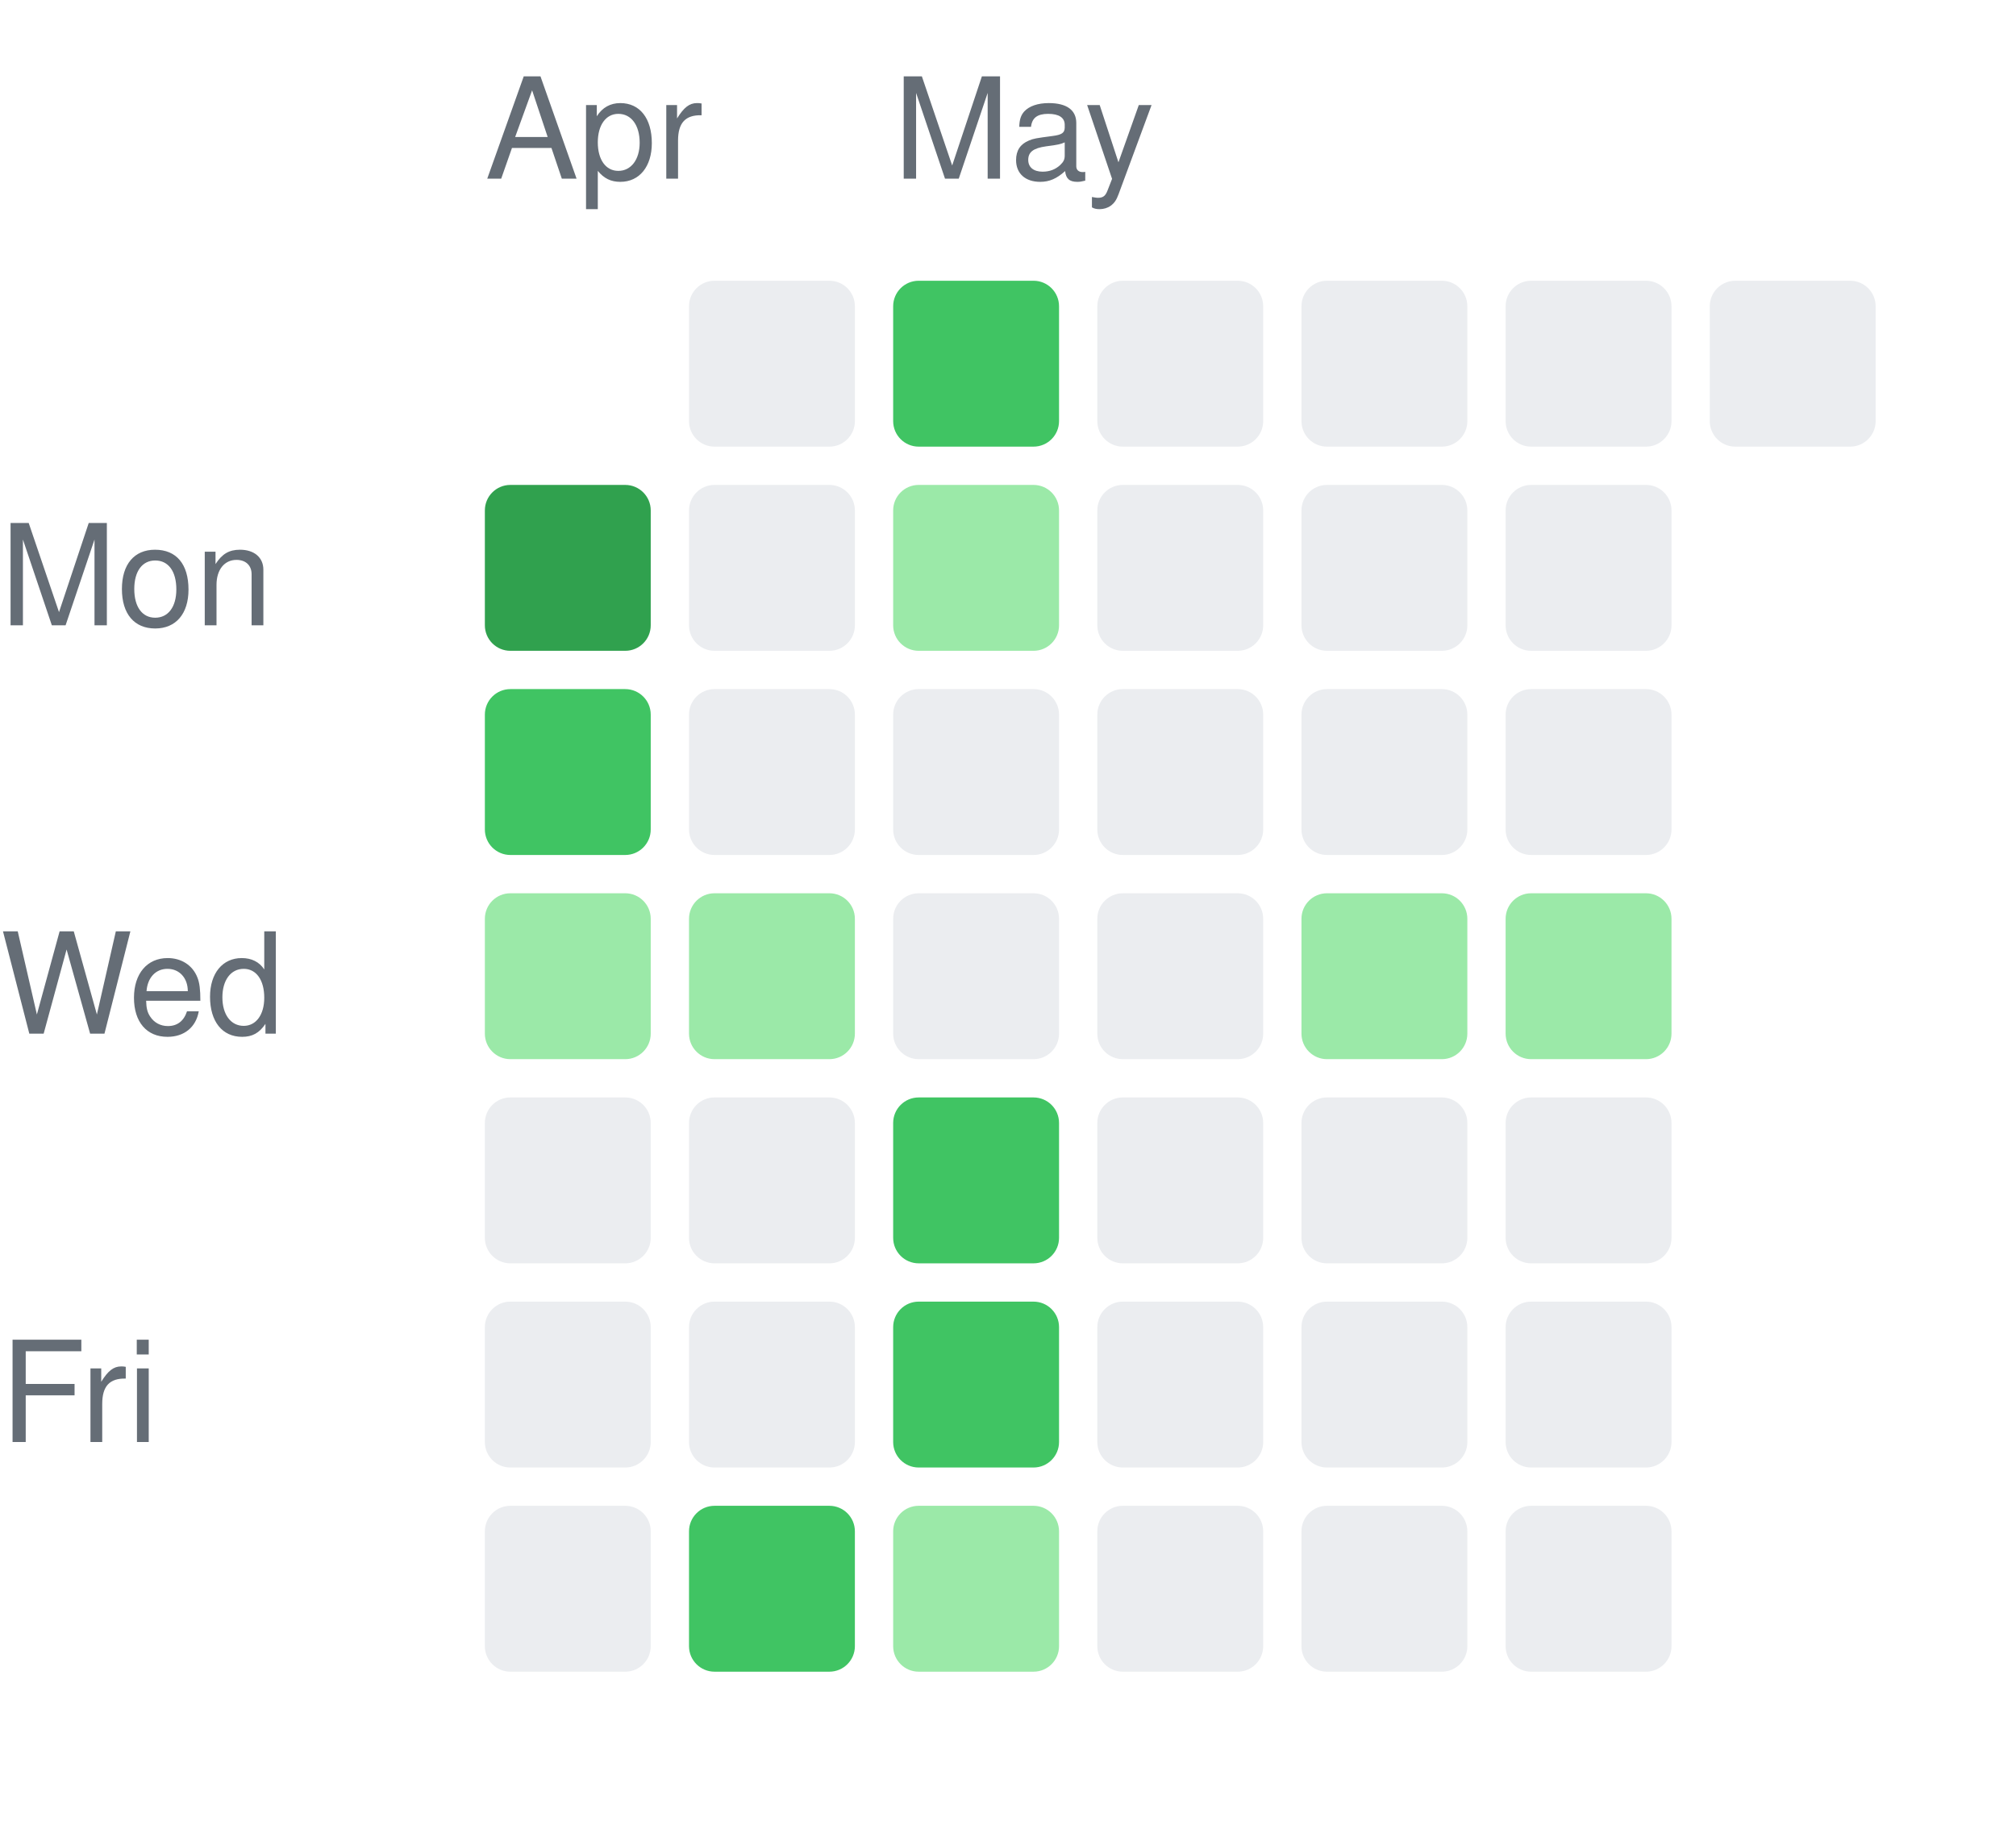
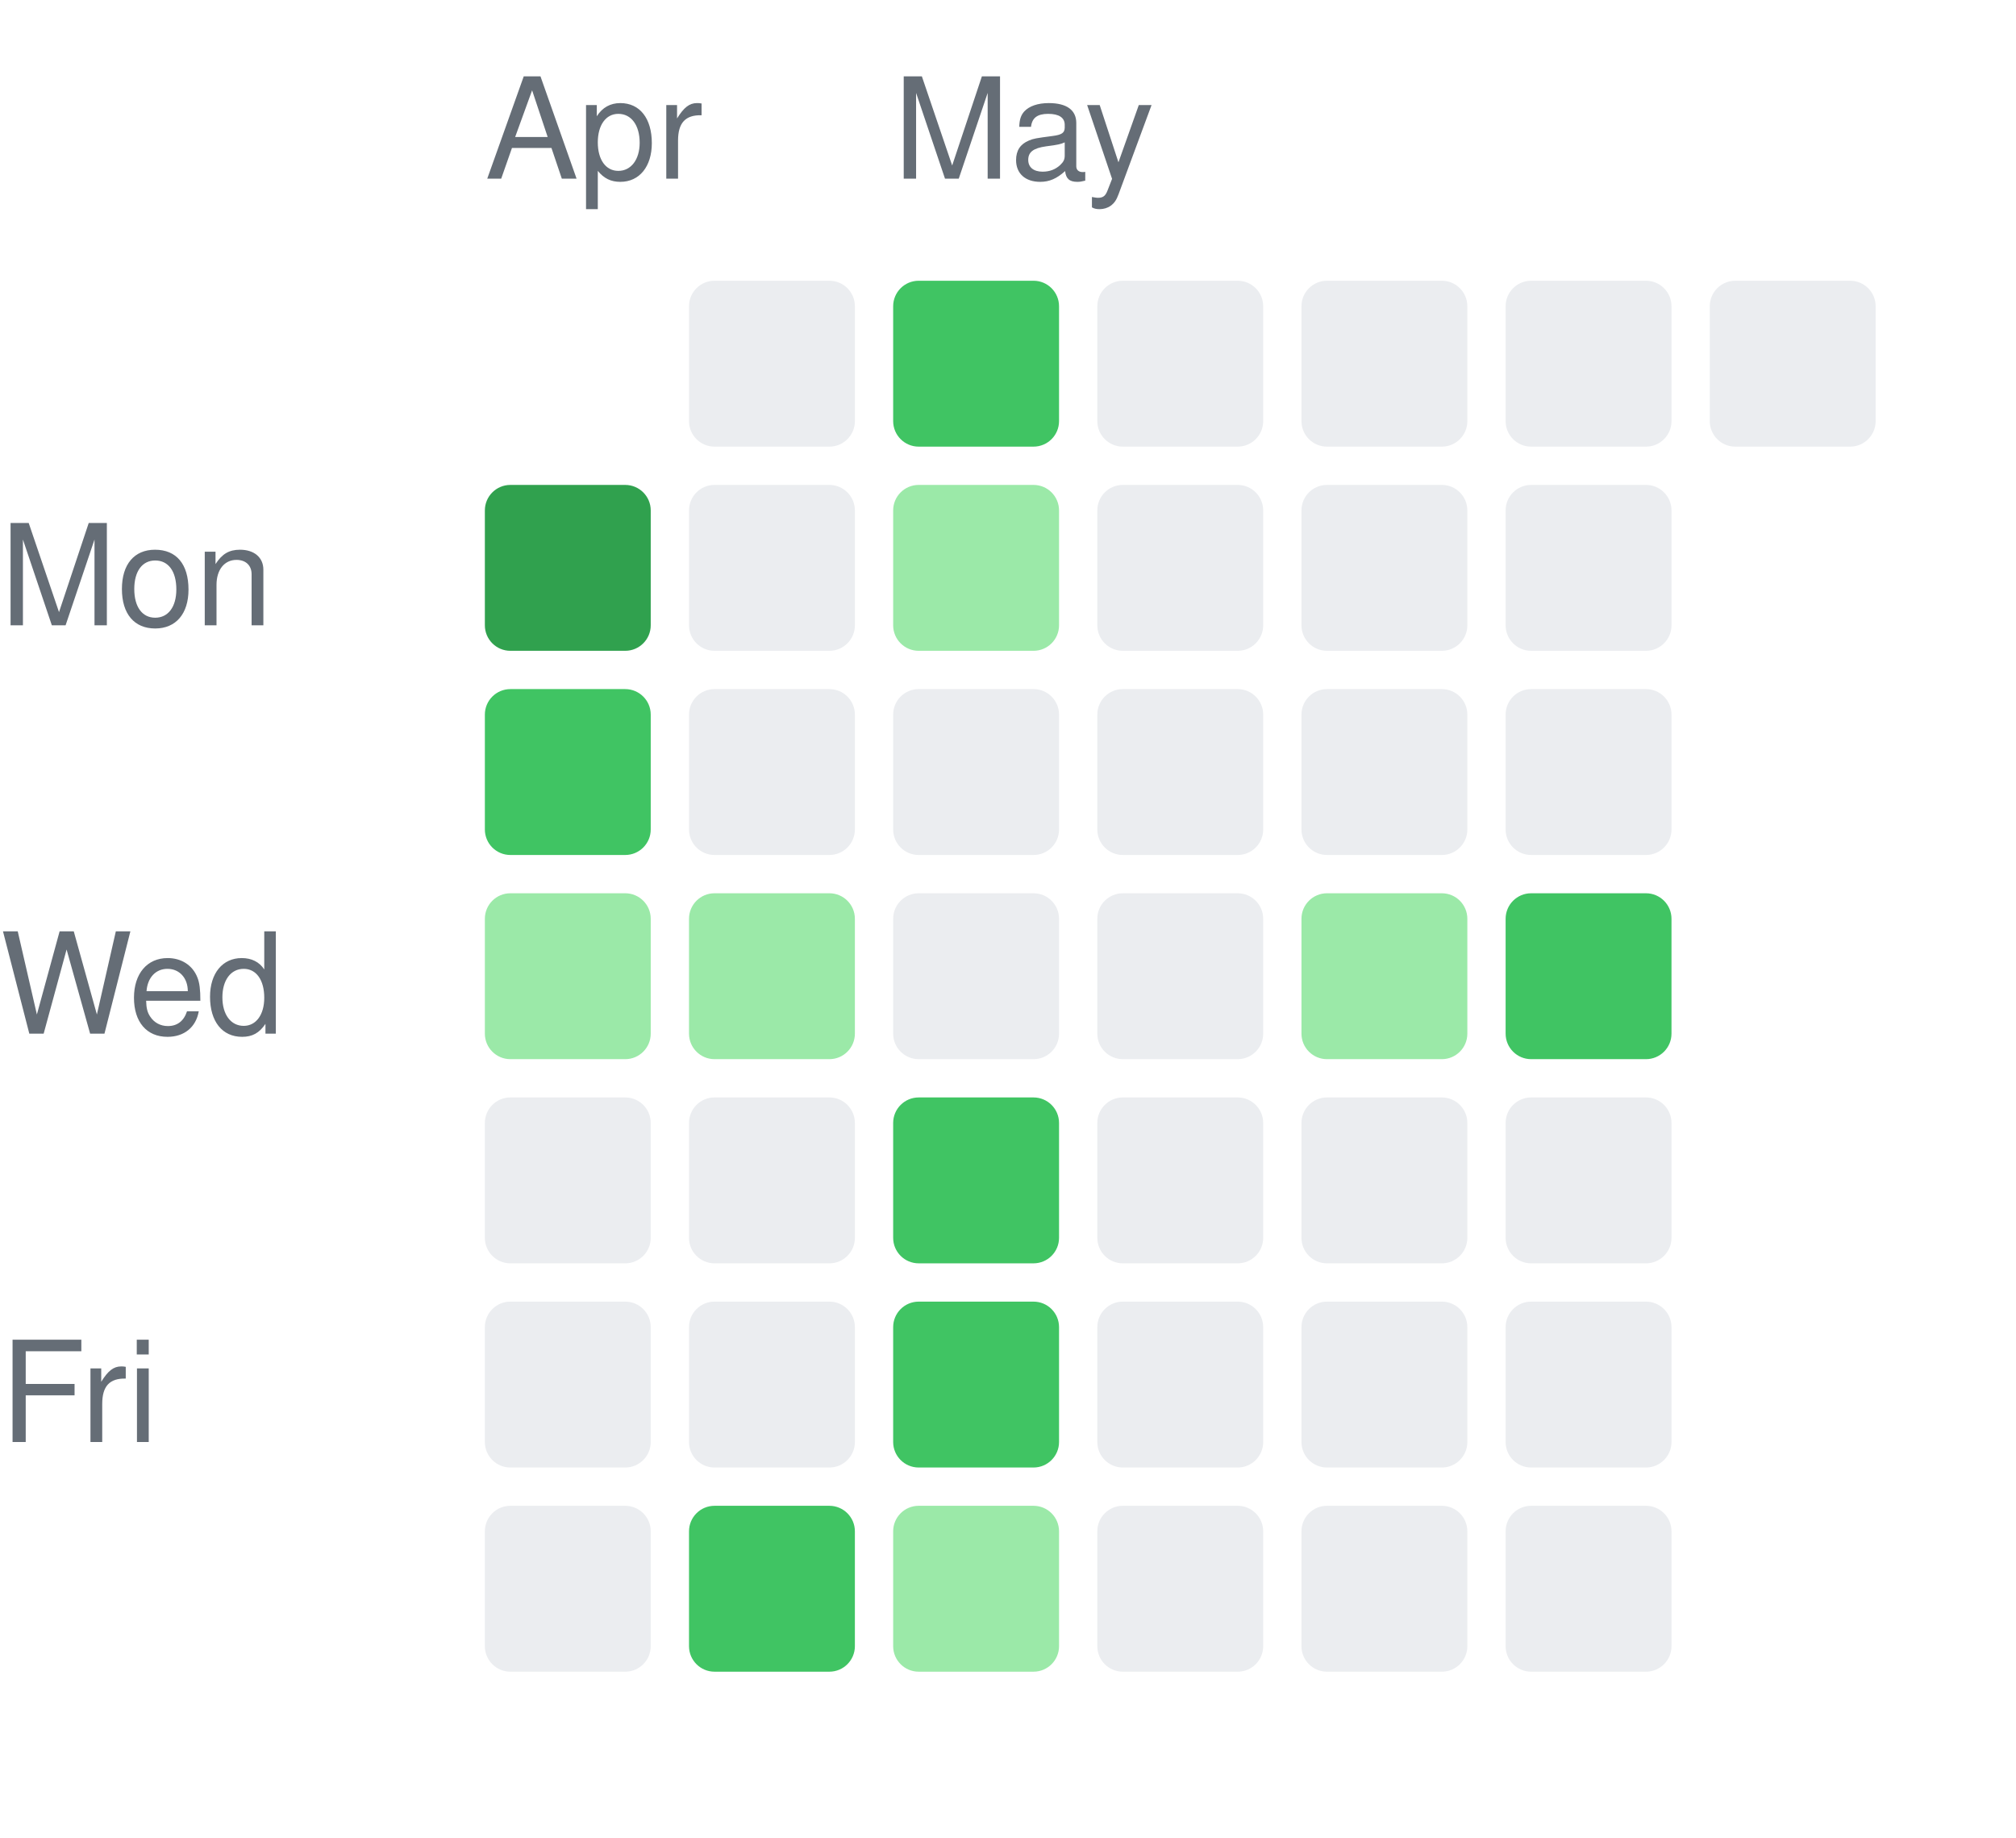
<svg xmlns="http://www.w3.org/2000/svg" width="158" height="144">
  <style>
  text { font-family: -apple-system, BlinkMacSystemFont, 'Segoe UI', Helvetica, Arial, sans-serif; font-size: 11px }
  .label { fill: #656d76 }
  .empty { fill: #ebedf0 }
  .l0 { fill: #9be9a8 }
  .l1 { fill: #40c463 }
  .l2 { fill: #30a14e }
  .l3 { fill: #216e39 }
  @media (prefers-color-scheme: dark) {
    .label { fill: #8b949e }
    .empty { fill: #2d333b }
    .l0 { fill: #0e4429 }
    .l1 { fill: #006d32 }
    .l2 { fill: #26a641 }
    .l3 { fill: #39d353 }
  }
</style>
  <text class="label" x="38" y="14">Apr</text>
  <text class="label" x="70" y="14">May</text>
  <text class="label" x="0" y="49">Mon</text>
  <text class="label" x="0" y="81">Wed</text>
  <text class="label" x="0" y="113">Fri</text>
  <rect class="l2" x="38" y="38" width="13" height="13" rx="2" ry="2" />
  <rect class="l1" x="38" y="54" width="13" height="13" rx="2" ry="2" />
  <rect class="l0" x="38" y="70" width="13" height="13" rx="2" ry="2" />
  <rect class="empty" x="38" y="86" width="13" height="13" rx="2" ry="2" />
  <rect class="empty" x="38" y="102" width="13" height="13" rx="2" ry="2" />
  <rect class="empty" x="38" y="118" width="13" height="13" rx="2" ry="2" />
  <rect class="empty" x="54" y="22" width="13" height="13" rx="2" ry="2" />
  <rect class="empty" x="54" y="38" width="13" height="13" rx="2" ry="2" />
  <rect class="empty" x="54" y="54" width="13" height="13" rx="2" ry="2" />
  <rect class="l0" x="54" y="70" width="13" height="13" rx="2" ry="2" />
  <rect class="empty" x="54" y="86" width="13" height="13" rx="2" ry="2" />
  <rect class="empty" x="54" y="102" width="13" height="13" rx="2" ry="2" />
  <rect class="l1" x="54" y="118" width="13" height="13" rx="2" ry="2" />
  <rect class="l1" x="70" y="22" width="13" height="13" rx="2" ry="2" />
  <rect class="l0" x="70" y="38" width="13" height="13" rx="2" ry="2" />
  <rect class="empty" x="70" y="54" width="13" height="13" rx="2" ry="2" />
  <rect class="empty" x="70" y="70" width="13" height="13" rx="2" ry="2" />
  <rect class="l1" x="70" y="86" width="13" height="13" rx="2" ry="2" />
  <rect class="l1" x="70" y="102" width="13" height="13" rx="2" ry="2" />
  <rect class="l0" x="70" y="118" width="13" height="13" rx="2" ry="2" />
  <rect class="empty" x="86" y="22" width="13" height="13" rx="2" ry="2" />
  <rect class="empty" x="86" y="38" width="13" height="13" rx="2" ry="2" />
  <rect class="empty" x="86" y="54" width="13" height="13" rx="2" ry="2" />
  <rect class="empty" x="86" y="70" width="13" height="13" rx="2" ry="2" />
  <rect class="empty" x="86" y="86" width="13" height="13" rx="2" ry="2" />
  <rect class="empty" x="86" y="102" width="13" height="13" rx="2" ry="2" />
  <rect class="empty" x="86" y="118" width="13" height="13" rx="2" ry="2" />
  <rect class="empty" x="102" y="22" width="13" height="13" rx="2" ry="2" />
  <rect class="empty" x="102" y="38" width="13" height="13" rx="2" ry="2" />
  <rect class="empty" x="102" y="54" width="13" height="13" rx="2" ry="2" />
  <rect class="l0" x="102" y="70" width="13" height="13" rx="2" ry="2" />
  <rect class="empty" x="102" y="86" width="13" height="13" rx="2" ry="2" />
  <rect class="empty" x="102" y="102" width="13" height="13" rx="2" ry="2" />
  <rect class="empty" x="102" y="118" width="13" height="13" rx="2" ry="2" />
  <rect class="empty" x="118" y="22" width="13" height="13" rx="2" ry="2" />
  <rect class="empty" x="118" y="38" width="13" height="13" rx="2" ry="2" />
  <rect class="empty" x="118" y="54" width="13" height="13" rx="2" ry="2" />
-   <rect class="l0" x="118" y="70" width="13" height="13" rx="2" ry="2" />
+   <rect class="l1" x="118" y="70" width="13" height="13" rx="2" ry="2" />
  <rect class="empty" x="118" y="86" width="13" height="13" rx="2" ry="2" />
  <rect class="empty" x="118" y="102" width="13" height="13" rx="2" ry="2" />
  <rect class="empty" x="118" y="118" width="13" height="13" rx="2" ry="2" />
  <rect class="empty" x="134" y="22" width="13" height="13" rx="2" ry="2" />
</svg>
